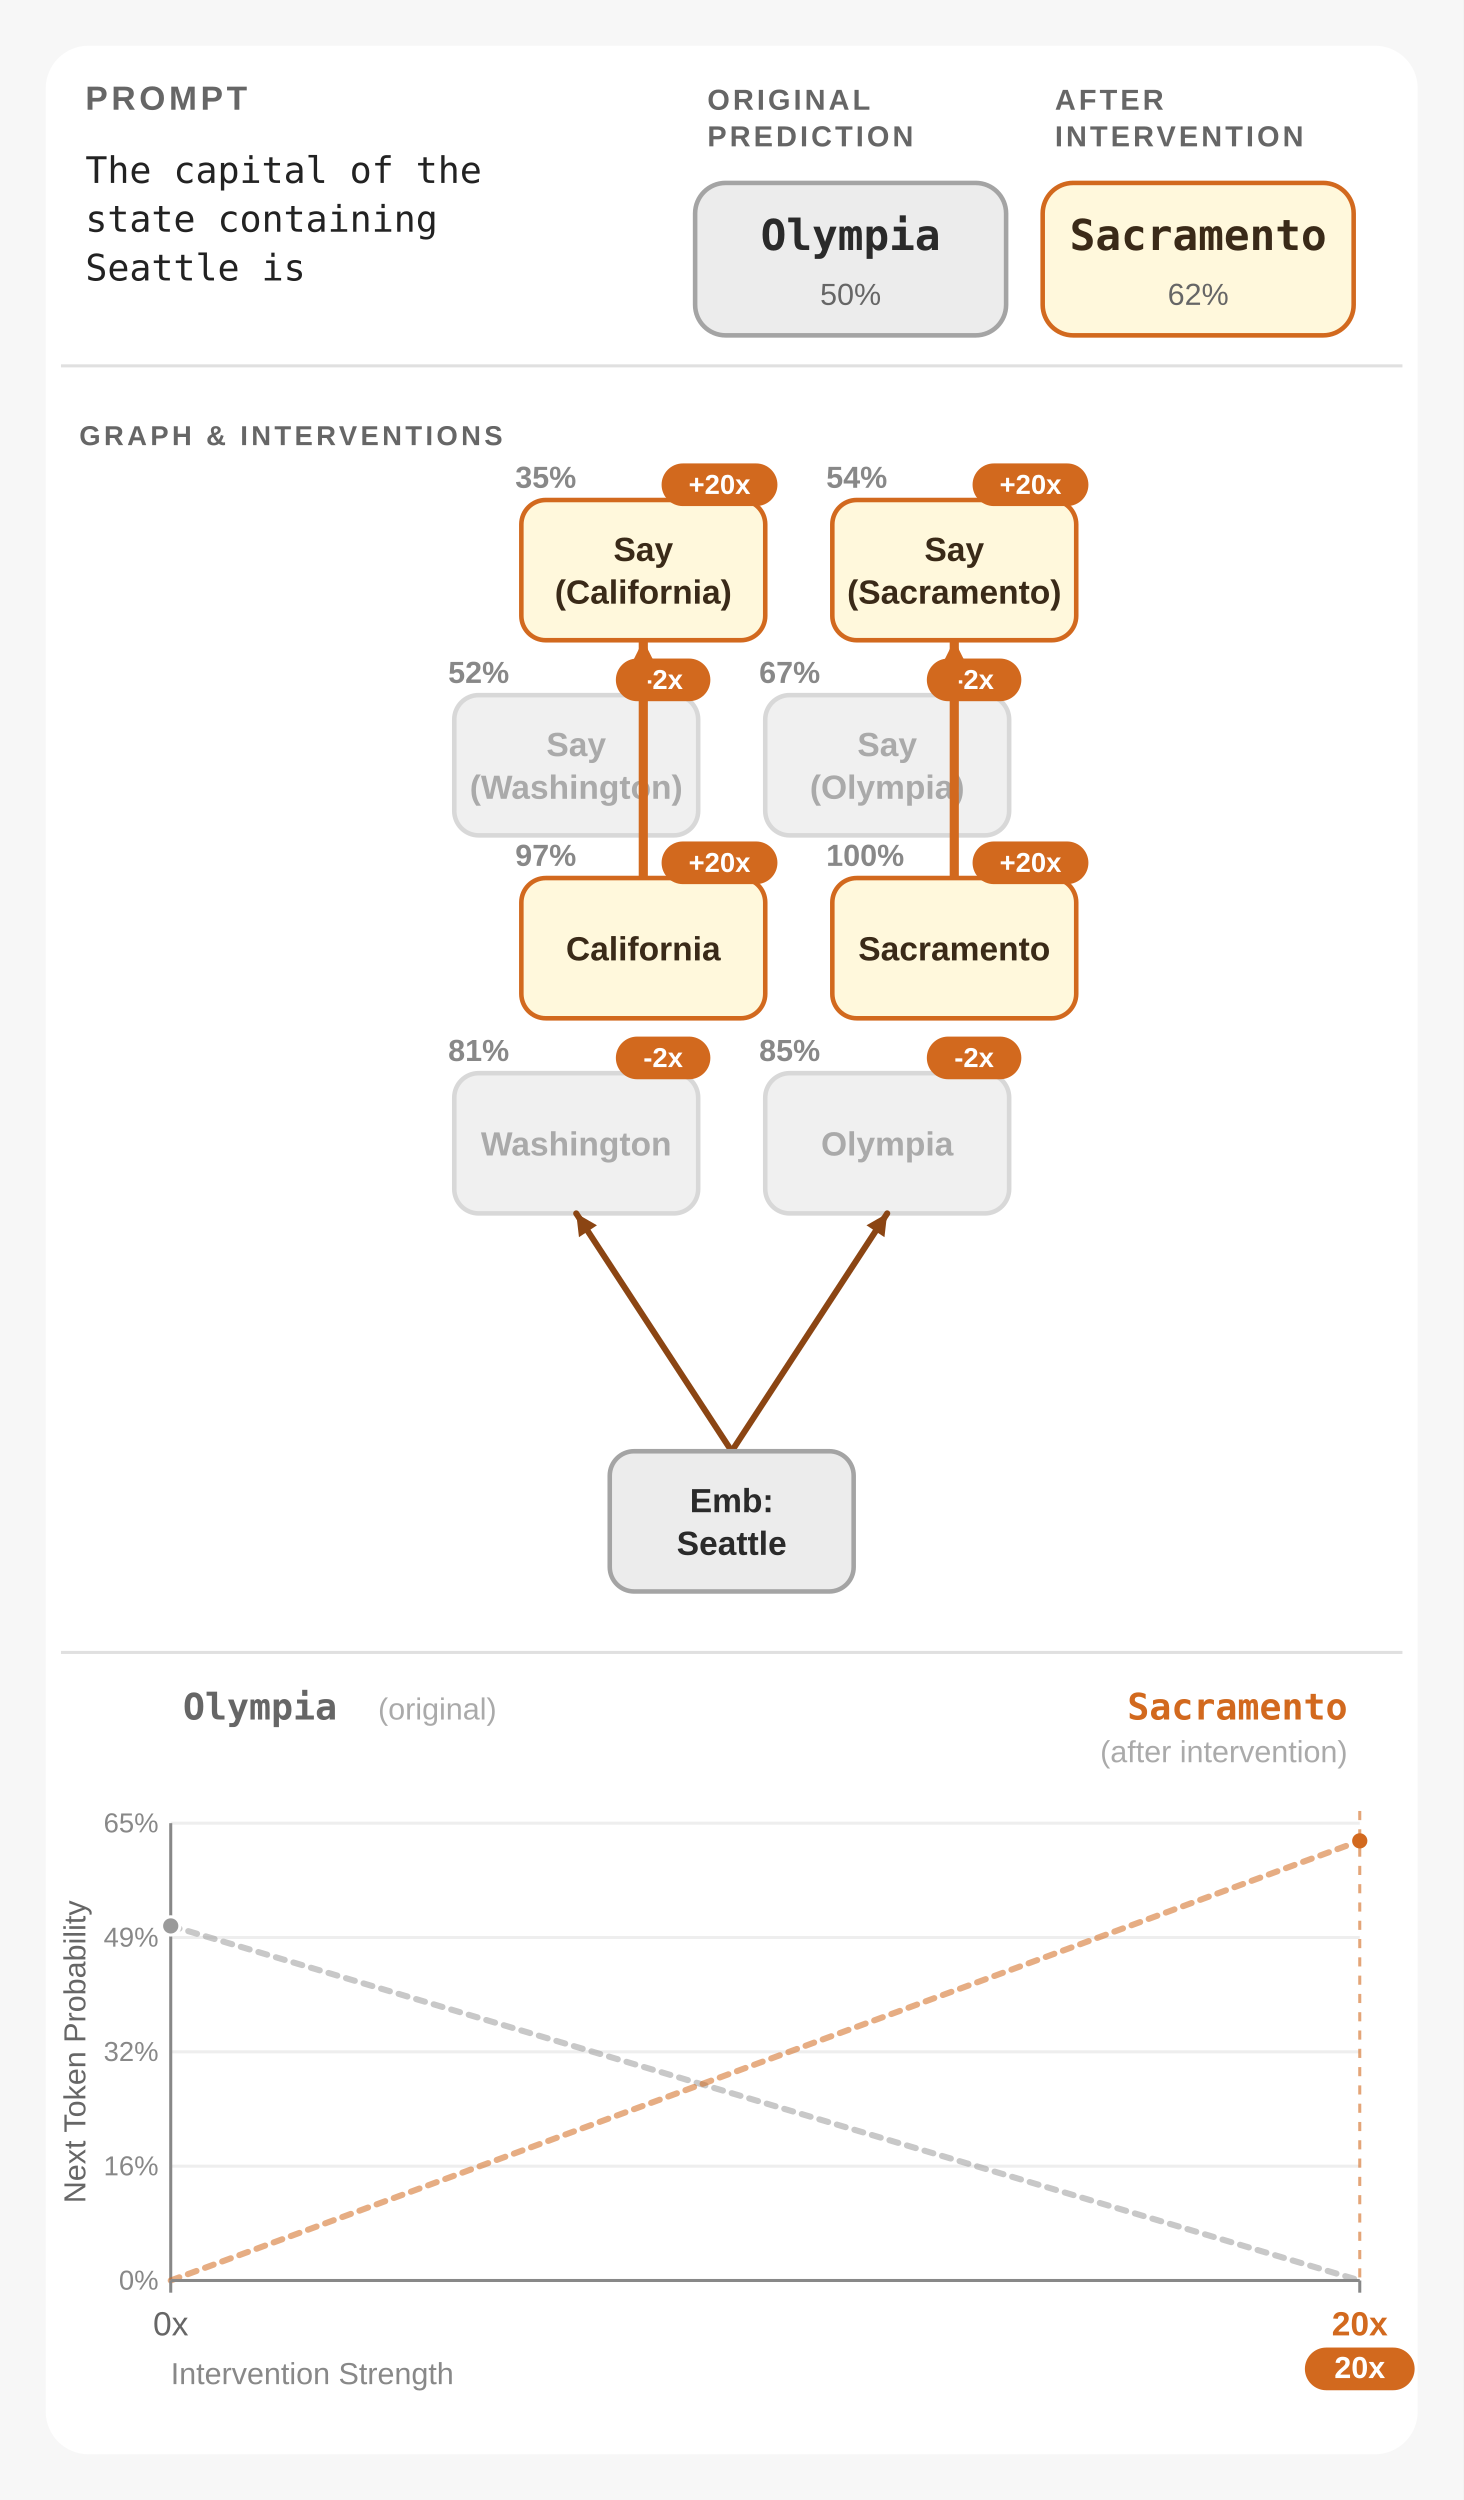
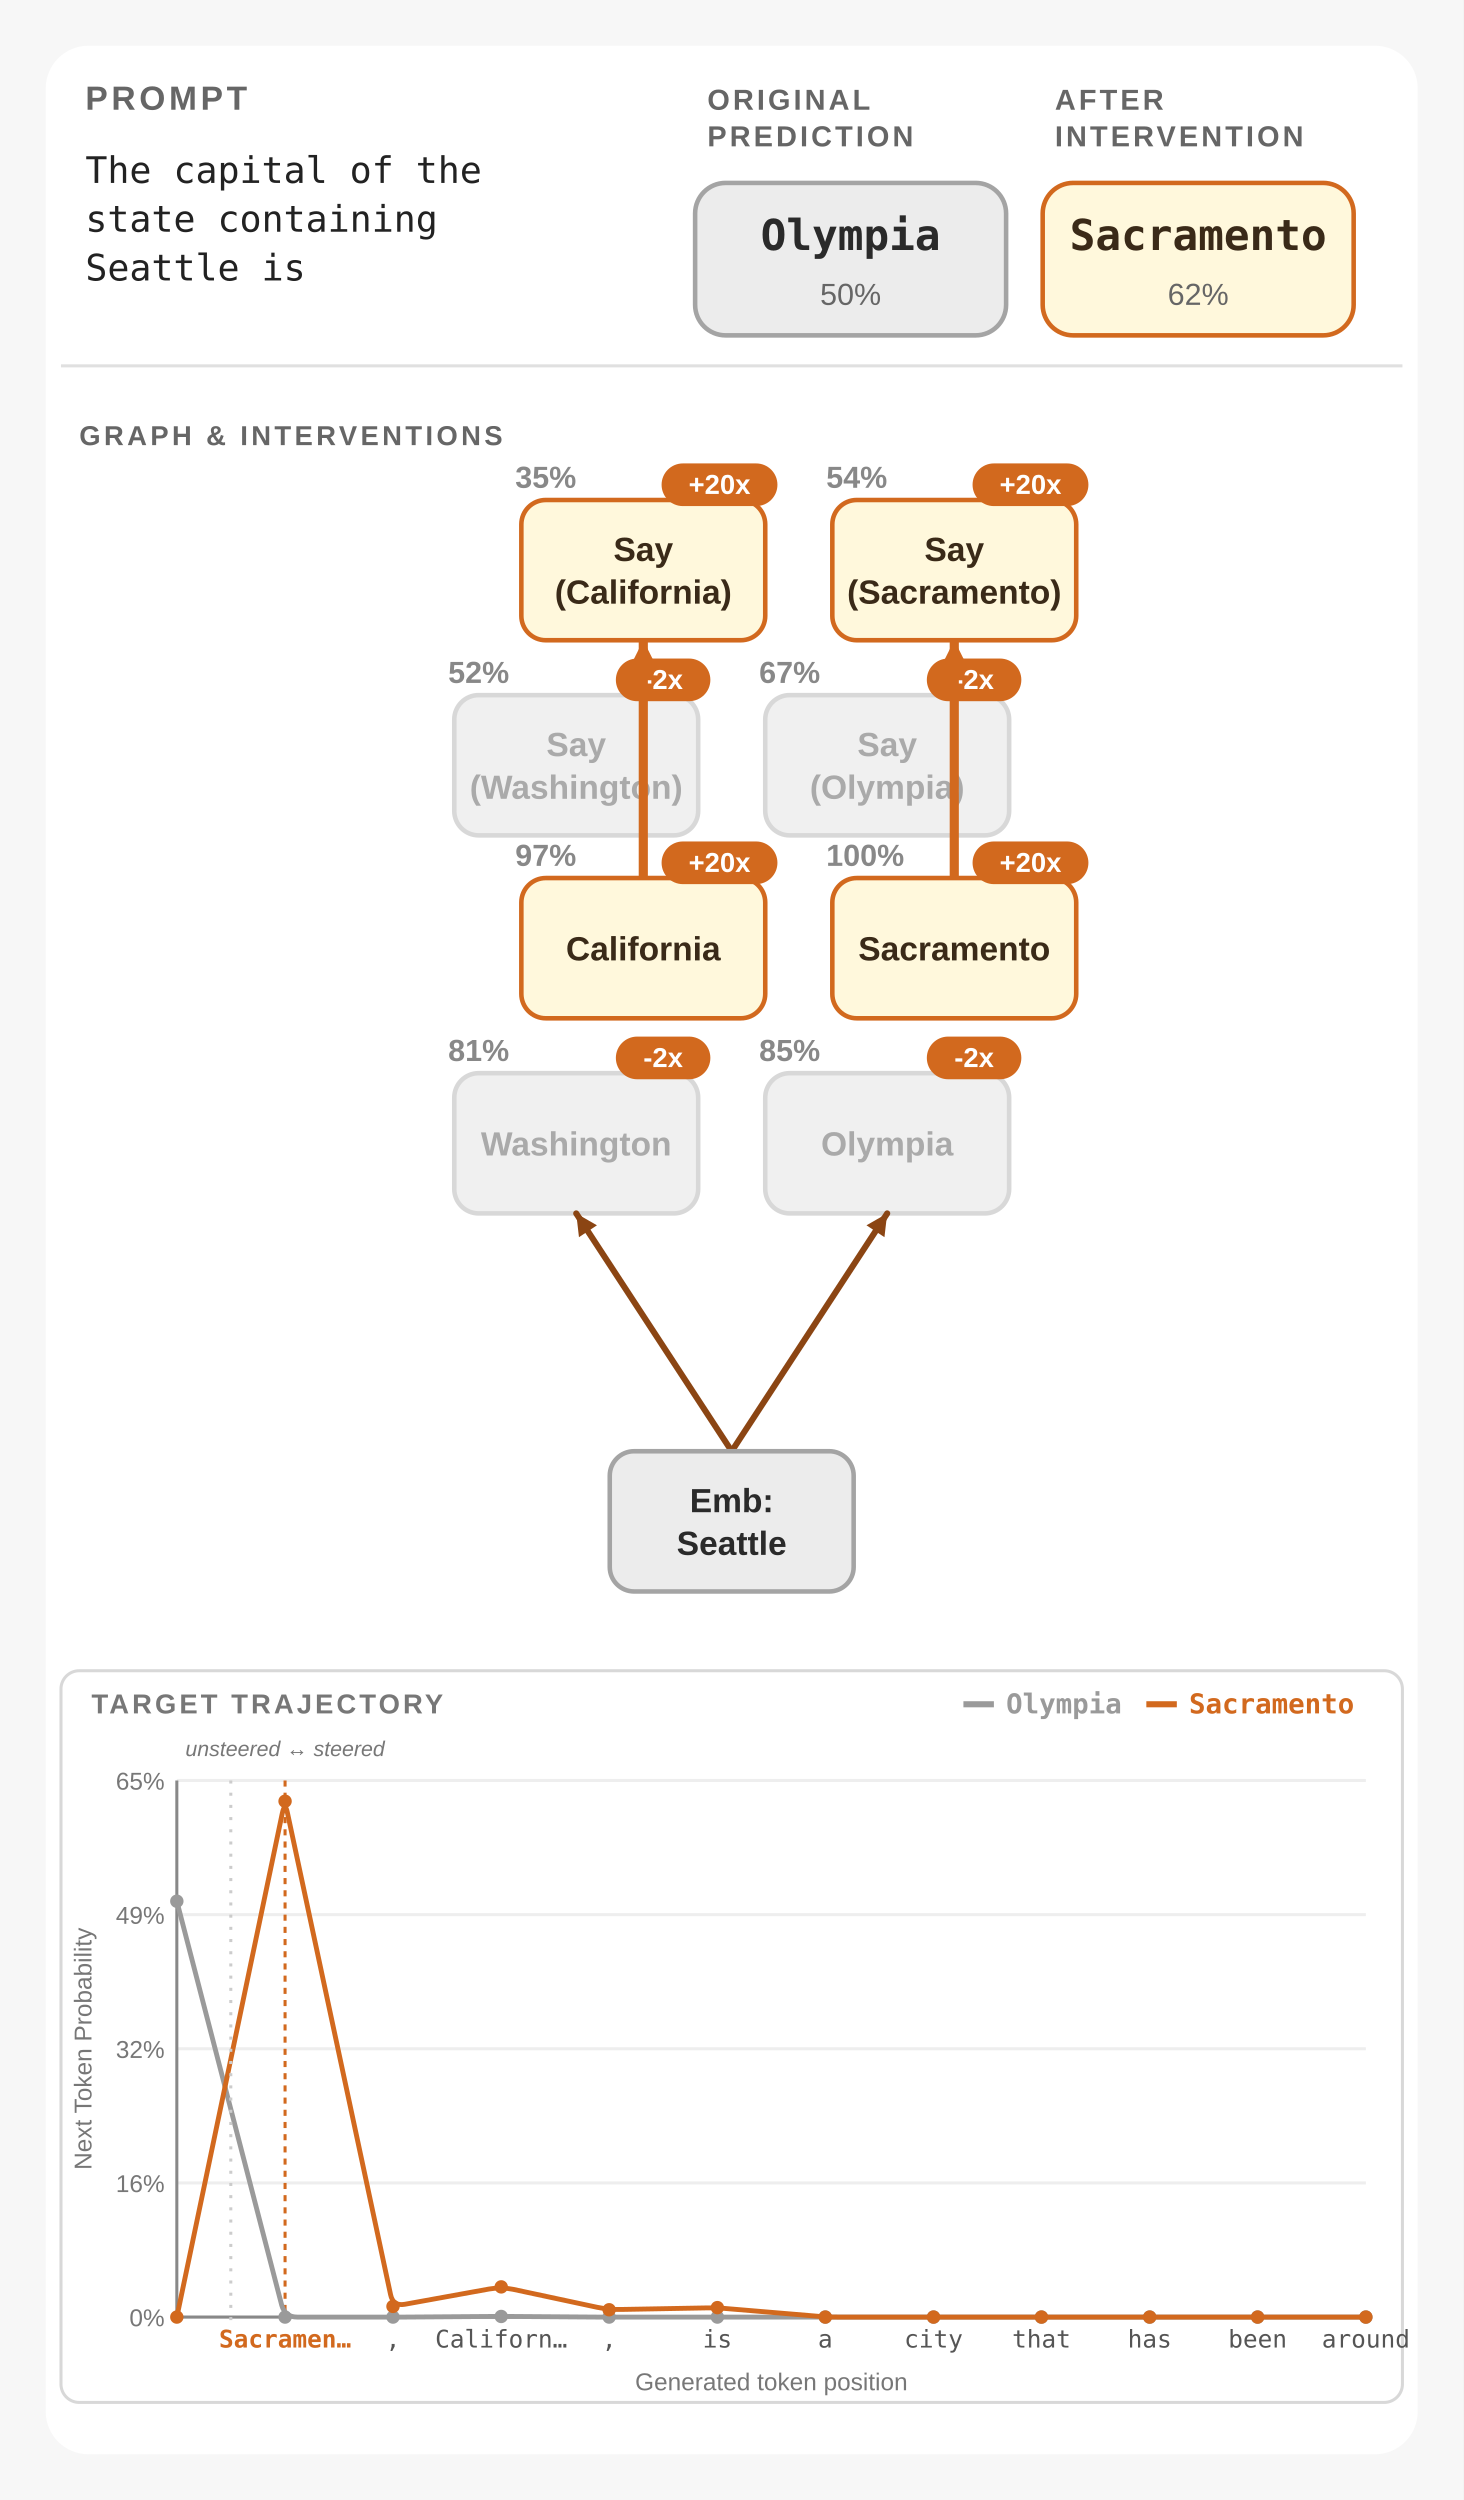
<svg xmlns="http://www.w3.org/2000/svg" width="480" height="820" viewBox="0 0 480 820">
  <rect width="480" height="820" fill="#f7f7f7" />
  <rect x="15" y="15" width="450" height="790" fill="#ffffff" rx="14" />
  <text x="28" y="36" fill="#666" font-family="Arial, sans-serif" font-size="11" font-weight="bold" letter-spacing="1.2px">PROMPT</text>
  <text x="28" y="60" fill="#222" font-family="Menlo, Consolas, monospace" font-size="12">The capital of the</text>
  <text x="28" y="76" fill="#222" font-family="Menlo, Consolas, monospace" font-size="12">state containing</text>
  <text x="28" y="92" fill="#222" font-family="Menlo, Consolas, monospace" font-size="12">Seattle is</text>
  <text x="232" y="36" fill="#666" font-family="Arial, sans-serif" font-size="9.5" font-weight="bold" letter-spacing="1px">ORIGINAL</text>
  <text x="232" y="48" fill="#666" font-family="Arial, sans-serif" font-size="9.5" font-weight="bold" letter-spacing="1px">PREDICTION</text>
  <rect x="228.0" y="60.0" width="102.0" height="50.0" fill="#ececec" stroke="#a4a4a4" stroke-width="1.5" rx="10" />
  <text x="279.0" y="82.0" text-anchor="middle" fill="#2a2a2a" font-family="Menlo, Consolas, monospace" font-size="14" font-weight="bold">Olympia</text>
  <text x="279.0" y="100.0" text-anchor="middle" fill="#666" font-family="Arial, sans-serif" font-size="10">50%</text>
  <text x="346" y="36" fill="#666" font-family="Arial, sans-serif" font-size="9.5" font-weight="bold" letter-spacing="1px">AFTER</text>
  <text x="346" y="48" fill="#666" font-family="Arial, sans-serif" font-size="9.5" font-weight="bold" letter-spacing="1px">INTERVENTION</text>
  <rect x="342.0" y="60.0" width="102.0" height="50.0" fill="#FFF8DC" stroke="#D2691E" stroke-width="1.5" rx="10" />
  <text x="393.0" y="82.0" text-anchor="middle" fill="#3a2a18" font-family="Menlo, Consolas, monospace" font-size="14" font-weight="bold">Sacramento</text>
  <text x="393.0" y="100.0" text-anchor="middle" fill="#666" font-family="Arial, sans-serif" font-size="10">62%</text>
  <line x1="20" y1="120" x2="460" y2="120" stroke="#e0e0e0" stroke-width="1" />
  <text x="26" y="146" fill="#666" font-family="Arial, sans-serif" font-size="9" font-weight="bold" letter-spacing="1.1px">GRAPH &amp; INTERVENTIONS</text>
  <rect x="149.0" y="352.0" width="80" height="46" fill="#f0f0f0" stroke="#d8d8d8" stroke-width="1.5" rx="8" />
  <text x="189.0" y="379.0" text-anchor="middle" fill="#aaa" font-family="Arial, sans-serif" font-size="11" font-weight="bold">Washington</text>
  <text x="147.0" y="348.0" text-anchor="start" fill="#888" font-family="Arial, sans-serif" font-size="10" font-weight="600">81%</text>
  <rect x="202.0" y="340.0" width="31" height="14" fill="#D2691E" stroke="none" rx="7" />
  <text x="217.5" y="350.0" text-anchor="middle" fill="white" font-family="Arial, sans-serif" font-size="9" font-weight="bold">-2x</text>
  <rect x="251.0" y="352.0" width="80" height="46" fill="#f0f0f0" stroke="#d8d8d8" stroke-width="1.5" rx="8" />
  <text x="291.0" y="379.0" text-anchor="middle" fill="#aaa" font-family="Arial, sans-serif" font-size="11" font-weight="bold">Olympia</text>
  <text x="249.0" y="348.0" text-anchor="start" fill="#888" font-family="Arial, sans-serif" font-size="10" font-weight="600">85%</text>
  <rect x="304.0" y="340.0" width="31" height="14" fill="#D2691E" stroke="none" rx="7" />
  <text x="319.5" y="350.0" text-anchor="middle" fill="white" font-family="Arial, sans-serif" font-size="9" font-weight="bold">-2x</text>
  <rect x="149.0" y="228.0" width="80" height="46" fill="#f0f0f0" stroke="#d8d8d8" stroke-width="1.5" rx="8" />
  <text x="189.0" y="248.0" text-anchor="middle" fill="#aaa" font-family="Arial, sans-serif" font-size="11" font-weight="bold">Say</text>
  <text x="189.0" y="262.0" text-anchor="middle" fill="#aaa" font-family="Arial, sans-serif" font-size="11" font-weight="bold">(Washington)</text>
  <text x="147.0" y="224.0" text-anchor="start" fill="#888" font-family="Arial, sans-serif" font-size="10" font-weight="600">52%</text>
  <rect x="202.0" y="216.0" width="31" height="14" fill="#D2691E" stroke="none" rx="7" />
  <text x="217.5" y="226.0" text-anchor="middle" fill="white" font-family="Arial, sans-serif" font-size="9" font-weight="bold">-2x</text>
  <rect x="251.0" y="228.0" width="80" height="46" fill="#f0f0f0" stroke="#d8d8d8" stroke-width="1.5" rx="8" />
  <text x="291.0" y="248.0" text-anchor="middle" fill="#aaa" font-family="Arial, sans-serif" font-size="11" font-weight="bold">Say</text>
  <text x="291.0" y="262.0" text-anchor="middle" fill="#aaa" font-family="Arial, sans-serif" font-size="11" font-weight="bold">(Olympia)</text>
  <text x="249.0" y="224.0" text-anchor="start" fill="#888" font-family="Arial, sans-serif" font-size="10" font-weight="600">67%</text>
  <rect x="304.0" y="216.0" width="31" height="14" fill="#D2691E" stroke="none" rx="7" />
  <text x="319.5" y="226.0" text-anchor="middle" fill="white" font-family="Arial, sans-serif" font-size="9" font-weight="bold">-2x</text>
+   <line x1="313.0" y1="288.0" x2="313.0" y2="210.0" stroke="#D2691E" stroke-width="3" stroke-linecap="round" />
+   <polygon points="313.0,210.0 316.5,217.0 309.5,217.0" fill="#D2691E" />
+   <line x1="211.0" y1="288.0" x2="211.0" y2="210.0" stroke="#D2691E" stroke-width="3" stroke-linecap="round" />
+   <polygon points="211.0,210.0 214.5,217.0 207.5,217.0" fill="#D2691E" />
  <line x1="240.0" y1="476.0" x2="189.0" y2="398.0" stroke="#8B4513" stroke-width="2" stroke-linecap="round" />
  <polygon points="189.0,398.0 195.8,401.9 189.9,405.8" fill="#8B4513" />
  <line x1="240.0" y1="476.0" x2="291.0" y2="398.0" stroke="#8B4513" stroke-width="2" stroke-linecap="round" />
  <polygon points="291.0,398.0 290.1,405.8 284.2,401.9" fill="#8B4513" />
-   <line x1="313.0" y1="288.0" x2="313.0" y2="210.0" stroke="#D2691E" stroke-width="3" stroke-linecap="round" />
-   <polygon points="313.0,210.0 316.5,217.0 309.5,217.0" fill="#D2691E" />
-   <line x1="211.0" y1="288.0" x2="211.0" y2="210.0" stroke="#D2691E" stroke-width="3" stroke-linecap="round" />
-   <polygon points="211.0,210.0 214.5,217.0 207.5,217.0" fill="#D2691E" />
  <rect x="200.0" y="476.0" width="80" height="46" fill="#ececec" stroke="#a4a4a4" stroke-width="1.5" rx="8" />
  <text x="240.0" y="496.0" text-anchor="middle" fill="#2a2a2a" font-family="Arial, sans-serif" font-size="11" font-weight="bold">Emb:</text>
  <text x="240.0" y="510.0" text-anchor="middle" fill="#2a2a2a" font-family="Arial, sans-serif" font-size="11" font-weight="bold">Seattle</text>
  <rect x="171.0" y="288.0" width="80" height="46" fill="#FFF8DC" stroke="#D2691E" stroke-width="1.5" rx="8" />
  <text x="211.0" y="315.0" text-anchor="middle" fill="#3a2a18" font-family="Arial, sans-serif" font-size="11" font-weight="bold">California</text>
  <text x="169.0" y="284.0" text-anchor="start" fill="#888" font-family="Arial, sans-serif" font-size="10" font-weight="600">97%</text>
  <rect x="217.0" y="276.0" width="38" height="14" fill="#D2691E" stroke="none" rx="7" />
  <text x="236.0" y="286.0" text-anchor="middle" fill="white" font-family="Arial, sans-serif" font-size="9" font-weight="bold">+20x</text>
  <rect x="273.0" y="288.0" width="80" height="46" fill="#FFF8DC" stroke="#D2691E" stroke-width="1.5" rx="8" />
  <text x="313.0" y="315.0" text-anchor="middle" fill="#3a2a18" font-family="Arial, sans-serif" font-size="11" font-weight="bold">Sacramento</text>
  <text x="271.0" y="284.0" text-anchor="start" fill="#888" font-family="Arial, sans-serif" font-size="10" font-weight="600">100%</text>
  <rect x="319.0" y="276.0" width="38" height="14" fill="#D2691E" stroke="none" rx="7" />
  <text x="338.0" y="286.0" text-anchor="middle" fill="white" font-family="Arial, sans-serif" font-size="9" font-weight="bold">+20x</text>
  <rect x="171.0" y="164.0" width="80" height="46" fill="#FFF8DC" stroke="#D2691E" stroke-width="1.5" rx="8" />
  <text x="211.0" y="184.0" text-anchor="middle" fill="#3a2a18" font-family="Arial, sans-serif" font-size="11" font-weight="bold">Say</text>
  <text x="211.0" y="198.0" text-anchor="middle" fill="#3a2a18" font-family="Arial, sans-serif" font-size="11" font-weight="bold">(California)</text>
  <text x="169.0" y="160.0" text-anchor="start" fill="#888" font-family="Arial, sans-serif" font-size="10" font-weight="600">35%</text>
  <rect x="217.0" y="152.0" width="38" height="14" fill="#D2691E" stroke="none" rx="7" />
  <text x="236.0" y="162.0" text-anchor="middle" fill="white" font-family="Arial, sans-serif" font-size="9" font-weight="bold">+20x</text>
  <rect x="273.0" y="164.0" width="80" height="46" fill="#FFF8DC" stroke="#D2691E" stroke-width="1.5" rx="8" />
  <text x="313.0" y="184.0" text-anchor="middle" fill="#3a2a18" font-family="Arial, sans-serif" font-size="11" font-weight="bold">Say</text>
  <text x="313.0" y="198.0" text-anchor="middle" fill="#3a2a18" font-family="Arial, sans-serif" font-size="11" font-weight="bold">(Sacramento)</text>
  <text x="271.0" y="160.0" text-anchor="start" fill="#888" font-family="Arial, sans-serif" font-size="10" font-weight="600">54%</text>
  <rect x="319.0" y="152.0" width="38" height="14" fill="#D2691E" stroke="none" rx="7" />
  <text x="338.0" y="162.0" text-anchor="middle" fill="white" font-family="Arial, sans-serif" font-size="9" font-weight="bold">+20x</text>
-   <line x1="20" y1="542" x2="460" y2="542" stroke="#e0e0e0" stroke-width="1" />
-   <text x="52.0" y="751.0" text-anchor="end" fill="#888" font-family="Arial, sans-serif" font-size="9">0%</text>
-   <line x1="56" y1="710.5" x2="446" y2="710.5" stroke="#eee" stroke-width="1" />
-   <text x="52.0" y="713.5" text-anchor="end" fill="#888" font-family="Arial, sans-serif" font-size="9">16%</text>
-   <line x1="56" y1="673.0" x2="446" y2="673.0" stroke="#eee" stroke-width="1" />
-   <text x="52.0" y="676.0" text-anchor="end" fill="#888" font-family="Arial, sans-serif" font-size="9">32%</text>
-   <line x1="56" y1="635.5" x2="446" y2="635.5" stroke="#eee" stroke-width="1" />
-   <text x="52.0" y="638.5" text-anchor="end" fill="#888" font-family="Arial, sans-serif" font-size="9">49%</text>
-   <line x1="56" y1="598.0" x2="446" y2="598.0" stroke="#eee" stroke-width="1" />
-   <text x="52.0" y="601.0" text-anchor="end" fill="#888" font-family="Arial, sans-serif" font-size="9">65%</text>
-   <line x1="56" y1="598" x2="56" y2="748" stroke="#888" stroke-width="1" />
-   <text x="28" y="673.0" fill="#666" font-family="Arial, sans-serif" font-size="10" text-anchor="middle" transform="rotate(-90 28 673.0)">Next Token Probability</text>
-   <line x1="56.0" y1="631.7" x2="446.0" y2="748.0" stroke="#9a9a9a" stroke-width="2" stroke-linecap="round" stroke-dasharray="3 3" opacity="0.55" />
-   <circle cx="56.0" cy="631.7" r="3" fill="#9a9a9a" stroke="white" stroke-width="1" />
-   <line x1="56.0" y1="748.0" x2="446.0" y2="603.8" stroke="#D2691E" stroke-width="2" stroke-linecap="round" stroke-dasharray="3 3" opacity="0.55" />
-   <circle cx="446.0" cy="603.8" r="3" fill="#D2691E" stroke="white" stroke-width="1" />
-   <text x="60" y="564" fill="#666" font-family="Menlo, Consolas, monospace" font-size="12" font-weight="bold">Olympia</text>
-   <text x="124" y="564" fill="#aaa" font-family="Arial, sans-serif" font-size="10">(original)</text>
-   <text x="442" y="564" text-anchor="end" fill="#D2691E" font-family="Menlo, Consolas, monospace" font-size="12" font-weight="bold">Sacramento</text>
-   <text x="442" y="578" text-anchor="end" fill="#aaa" font-family="Arial, sans-serif" font-size="10">(after intervention)</text>
-   <line x1="56" y1="748" x2="446" y2="748" stroke="#888" stroke-width="1" />
-   <line x1="56.0" y1="748" x2="56.0" y2="752" stroke="#888" stroke-width="1" />
-   <text x="56.0" y="766" text-anchor="middle" fill="#666" font-family="Arial, sans-serif" font-size="11" font-weight="normal">0x</text>
-   <line x1="446.0" y1="748" x2="446.0" y2="752" stroke="#888" stroke-width="1" />
-   <text x="446.0" y="766" text-anchor="middle" fill="#D2691E" font-family="Arial, sans-serif" font-size="11" font-weight="bold">20x</text>
-   <text x="56" y="782" fill="#888" font-family="Arial, sans-serif" font-size="10">Intervention Strength</text>
-   <line x1="446.0" y1="594" x2="446.0" y2="748" stroke="#D2691E" stroke-width="1" stroke-dasharray="3 3" opacity="0.6" />
-   <rect x="428.0" y="770.0" width="36" height="14" fill="#D2691E" rx="7" />
-   <text x="446.0" y="780.0" text-anchor="middle" fill="white" font-family="Arial, sans-serif" font-size="10" font-weight="bold">20x</text>
+   <rect x="20" y="548" width="440" height="240" rx="6" ry="6" fill="#ffffff" stroke="#d8d8d8" />
+   <line x1="58" y1="760.0" x2="448" y2="760.0" stroke="#eeeeee" stroke-width="1" />
+   <text x="54" y="763.0" fill="#777" font-family="Arial, sans-serif" font-size="8" text-anchor="end">0%</text>
+   <line x1="58" y1="716.0" x2="448" y2="716.0" stroke="#eeeeee" stroke-width="1" />
+   <text x="54" y="719.0" fill="#777" font-family="Arial, sans-serif" font-size="8" text-anchor="end">16%</text>
+   <line x1="58" y1="672.0" x2="448" y2="672.0" stroke="#eeeeee" stroke-width="1" />
+   <text x="54" y="675.0" fill="#777" font-family="Arial, sans-serif" font-size="8" text-anchor="end">32%</text>
+   <line x1="58" y1="628.0" x2="448" y2="628.0" stroke="#eeeeee" stroke-width="1" />
+   <text x="54" y="631.0" fill="#777" font-family="Arial, sans-serif" font-size="8" text-anchor="end">49%</text>
+   <line x1="58" y1="584.0" x2="448" y2="584.0" stroke="#eeeeee" stroke-width="1" />
+   <text x="54" y="587.0" fill="#777" font-family="Arial, sans-serif" font-size="8" text-anchor="end">65%</text>
+   <line x1="58" y1="584" x2="58" y2="760" stroke="#888888" stroke-width="1" />
+   <line x1="58" y1="760" x2="448" y2="760" stroke="#888888" stroke-width="1" />
+   <text x="30" y="672.0" fill="#777" font-family="Arial, sans-serif" font-size="8" text-anchor="middle" transform="rotate(-90 30 672.0)">Next Token Probability</text>
+   <line x1="93.5" y1="584" x2="93.5" y2="760" stroke="#D2691E" stroke-width="1" stroke-dasharray="2 2" />
+   <path d="M58.0,623.6 L92.4,756.1 Q93.5,760.0 97.5,760.0 L124.9,760.0 Q128.9,760.0 132.9,760.0 L160.4,759.8 Q164.4,759.8 168.4,759.8 L195.8,760.0 Q199.8,760.0 203.8,760.0 L231.3,760.0 Q235.3,760.0 239.3,760.0 L266.7,760.0 Q270.7,760.0 274.7,760.0 L302.2,760.0 Q306.2,760.0 310.2,760.0 L337.6,760.0 Q341.6,760.0 345.6,760.0 L373.1,760.0 Q377.1,760.0 381.1,760.0 L408.5,760.0 Q412.5,760.0 416.5,760.0 L448.0,760.0" fill="none" stroke="#9a9a9a" stroke-width="1.6" stroke-linecap="round" stroke-linejoin="round" />
+   <circle cx="58.0" cy="623.6" r="2.2" fill="#9a9a9a" />
+   <circle cx="93.5" cy="760.0" r="2.2" fill="#9a9a9a" />
+   <circle cx="128.9" cy="760.0" r="2.2" fill="#9a9a9a" />
+   <circle cx="164.4" cy="759.8" r="2.2" fill="#9a9a9a" />
+   <circle cx="199.8" cy="760.0" r="2.2" fill="#9a9a9a" />
+   <circle cx="235.3" cy="760.0" r="2.2" fill="#9a9a9a" />
+   <circle cx="270.7" cy="760.0" r="2.2" fill="#9a9a9a" />
+   <circle cx="306.2" cy="760.0" r="2.2" fill="#9a9a9a" />
+   <circle cx="341.6" cy="760.0" r="2.2" fill="#9a9a9a" />
+   <circle cx="377.1" cy="760.0" r="2.2" fill="#9a9a9a" />
+   <circle cx="412.5" cy="760.0" r="2.2" fill="#9a9a9a" />
+   <circle cx="448.0" cy="760.0" r="2.2" fill="#9a9a9a" />
+   <path d="M58.0,760.0 L92.6,594.7 Q93.5,590.8 94.3,594.7 L128.1,752.6 Q128.9,756.5 132.8,755.8 L160.4,750.8 Q164.4,750.1 168.3,750.9 L195.9,756.8 Q199.8,757.6 203.8,757.5 L231.3,757.0 Q235.3,756.9 239.3,757.3 L266.7,759.6 Q270.7,760.0 274.7,760.0 L302.2,760.0 Q306.2,760.0 310.2,760.0 L337.6,760.0 Q341.6,760.0 345.6,760.0 L373.1,760.0 Q377.1,760.0 381.1,760.0 L408.5,760.0 Q412.5,760.0 416.5,760.0 L448.0,760.0" fill="none" stroke="#D2691E" stroke-width="1.6" stroke-linecap="round" stroke-linejoin="round" />
+   <circle cx="58.0" cy="760.0" r="2.2" fill="#D2691E" />
+   <circle cx="93.5" cy="590.8" r="2.2" fill="#D2691E" />
+   <circle cx="128.9" cy="756.5" r="2.2" fill="#D2691E" />
+   <circle cx="164.4" cy="750.1" r="2.2" fill="#D2691E" />
+   <circle cx="199.8" cy="757.6" r="2.2" fill="#D2691E" />
+   <circle cx="235.3" cy="756.9" r="2.2" fill="#D2691E" />
+   <circle cx="270.7" cy="760.0" r="2.2" fill="#D2691E" />
+   <circle cx="306.2" cy="760.0" r="2.2" fill="#D2691E" />
+   <circle cx="341.6" cy="760.0" r="2.2" fill="#D2691E" />
+   <circle cx="377.1" cy="760.0" r="2.2" fill="#D2691E" />
+   <circle cx="412.5" cy="760.0" r="2.2" fill="#D2691E" />
+   <circle cx="448.0" cy="760.0" r="2.2" fill="#D2691E" />
+   <text x="30" y="562" fill="#777" font-family="Arial, sans-serif" font-size="9" font-weight="bold" letter-spacing="1.0px">TARGET TRAJECTORY</text>
+   <text x="390" y="562" fill="#D2691E" font-family="Menlo, Consolas, monospace" font-size="9" font-weight="bold">Sacramento</text>
+   <line x1="376" y1="559" x2="386" y2="559" stroke="#D2691E" stroke-width="2" />
+   <text x="330" y="562" fill="#9a9a9a" font-family="Menlo, Consolas, monospace" font-size="9" font-weight="bold">Olympia</text>
+   <line x1="316" y1="559" x2="326" y2="559" stroke="#9a9a9a" stroke-width="2" />
+   <text x="93.5" y="770" fill="#D2691E" font-family="Menlo, Consolas, monospace" font-size="8" font-weight="bold" text-anchor="middle">Sacramen…</text>
+   <text x="128.9" y="770" fill="#555" font-family="Menlo, Consolas, monospace" font-size="8" font-weight="normal" text-anchor="middle">,</text>
+   <text x="164.4" y="770" fill="#555" font-family="Menlo, Consolas, monospace" font-size="8" font-weight="normal" text-anchor="middle">Californ…</text>
+   <text x="199.8" y="770" fill="#555" font-family="Menlo, Consolas, monospace" font-size="8" font-weight="normal" text-anchor="middle">,</text>
+   <text x="235.3" y="770" fill="#555" font-family="Menlo, Consolas, monospace" font-size="8" font-weight="normal" text-anchor="middle">is</text>
+   <text x="270.7" y="770" fill="#555" font-family="Menlo, Consolas, monospace" font-size="8" font-weight="normal" text-anchor="middle">a</text>
+   <text x="306.2" y="770" fill="#555" font-family="Menlo, Consolas, monospace" font-size="8" font-weight="normal" text-anchor="middle">city</text>
+   <text x="341.6" y="770" fill="#555" font-family="Menlo, Consolas, monospace" font-size="8" font-weight="normal" text-anchor="middle">that</text>
+   <text x="377.1" y="770" fill="#555" font-family="Menlo, Consolas, monospace" font-size="8" font-weight="normal" text-anchor="middle">has</text>
+   <text x="412.5" y="770" fill="#555" font-family="Menlo, Consolas, monospace" font-size="8" font-weight="normal" text-anchor="middle">been</text>
+   <text x="448.0" y="770" fill="#555" font-family="Menlo, Consolas, monospace" font-size="8" font-weight="normal" text-anchor="middle">around</text>
+   <line x1="75.7" y1="584" x2="75.7" y2="764" stroke="#cccccc" stroke-width="1" stroke-dasharray="1 3" />
+   <text x="93.5" y="576" fill="#777" font-family="Arial, sans-serif" font-size="7" font-style="italic" text-anchor="middle">unsteered ↔ steered</text>
+   <text x="253.0" y="784" fill="#777" font-family="Arial, sans-serif" font-size="8" text-anchor="middle">Generated token position</text>
</svg>
